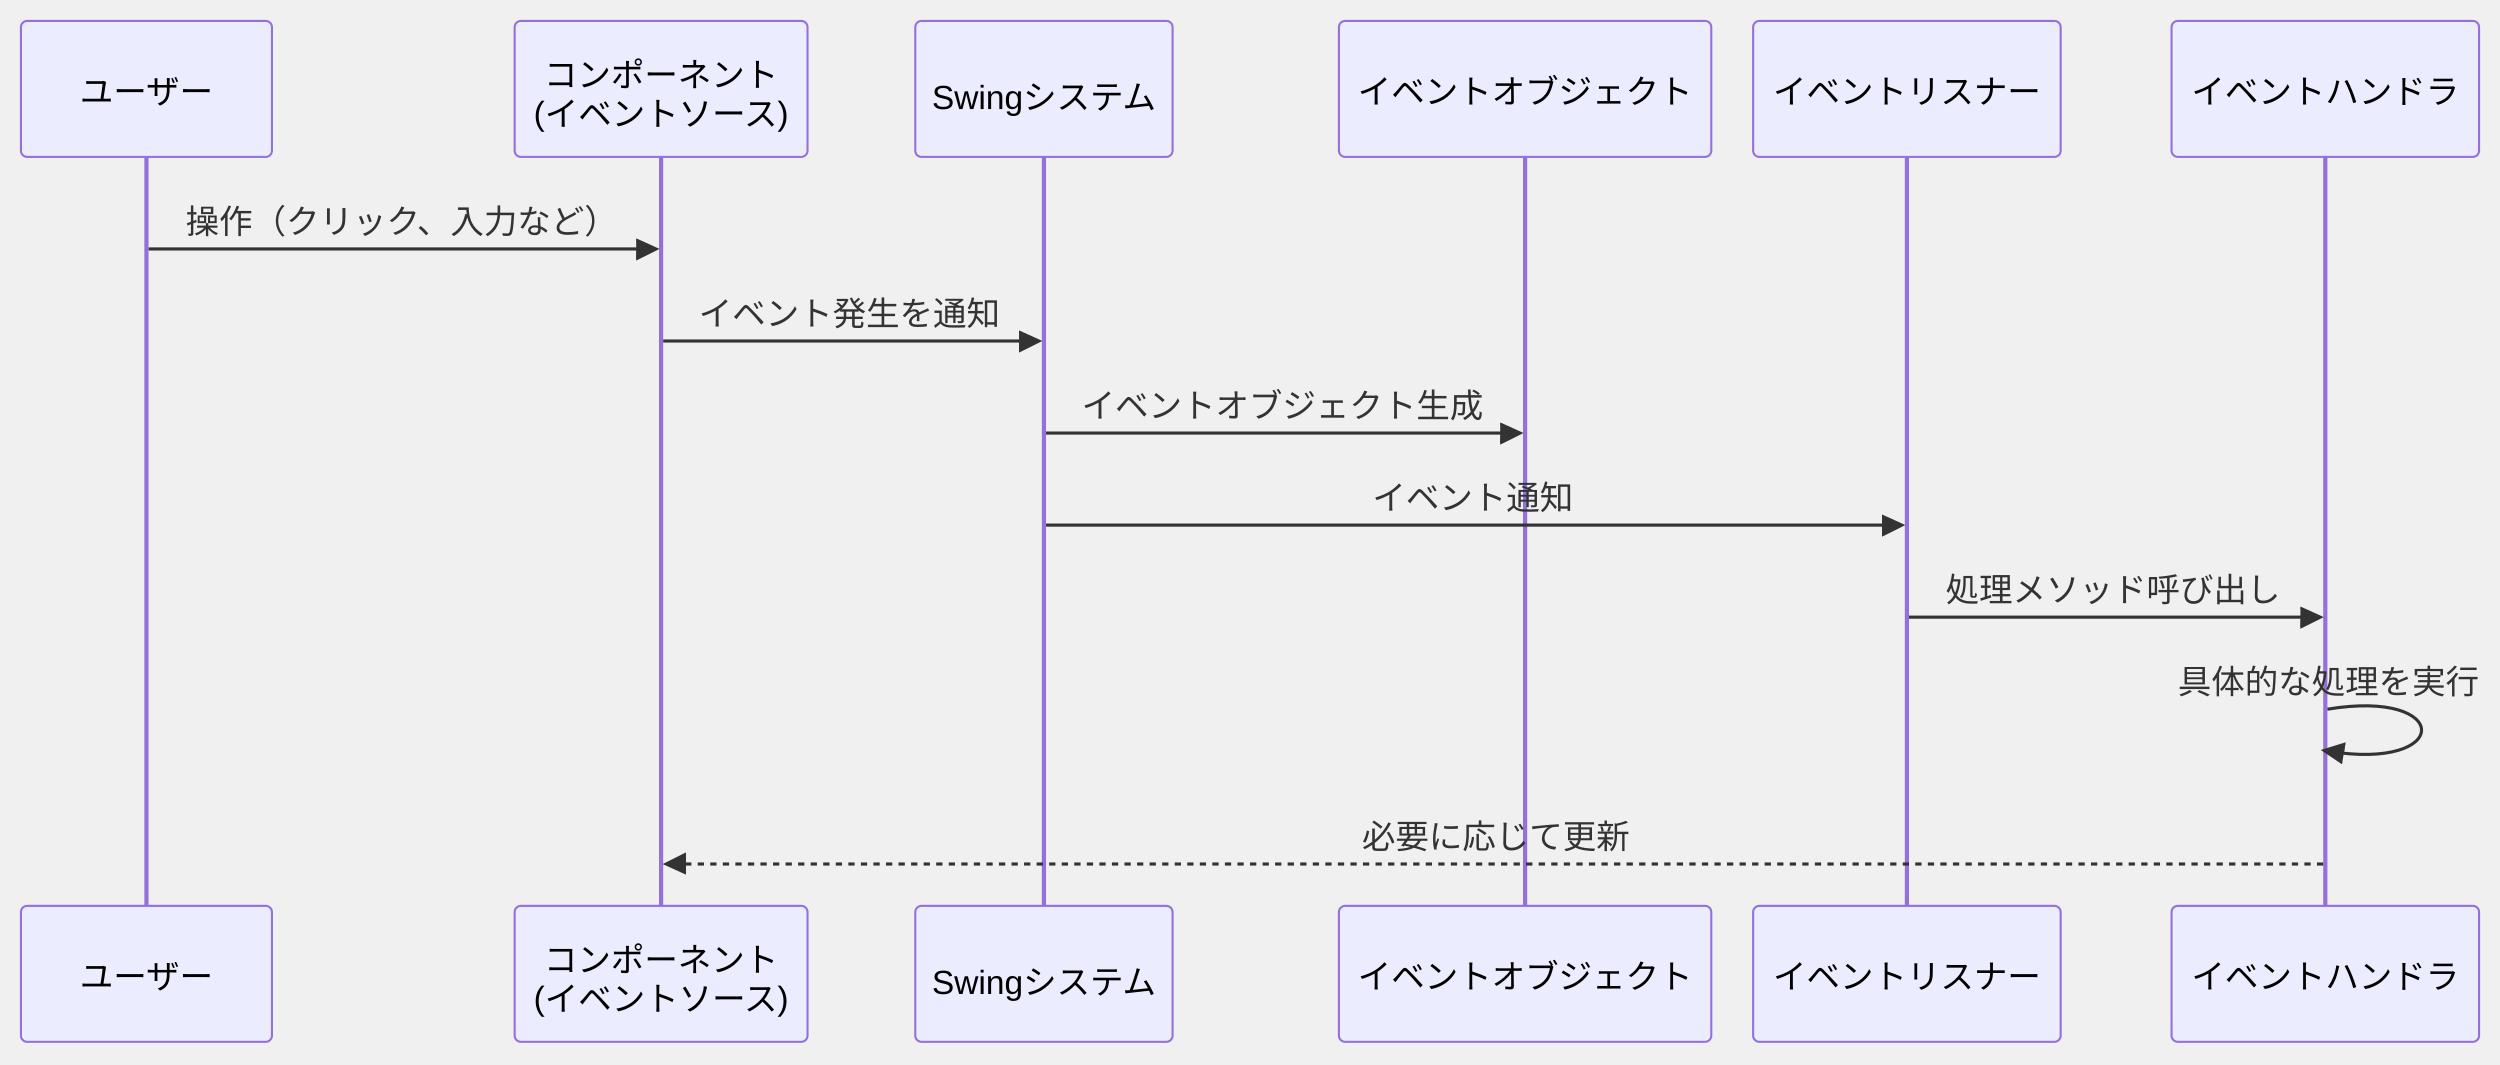
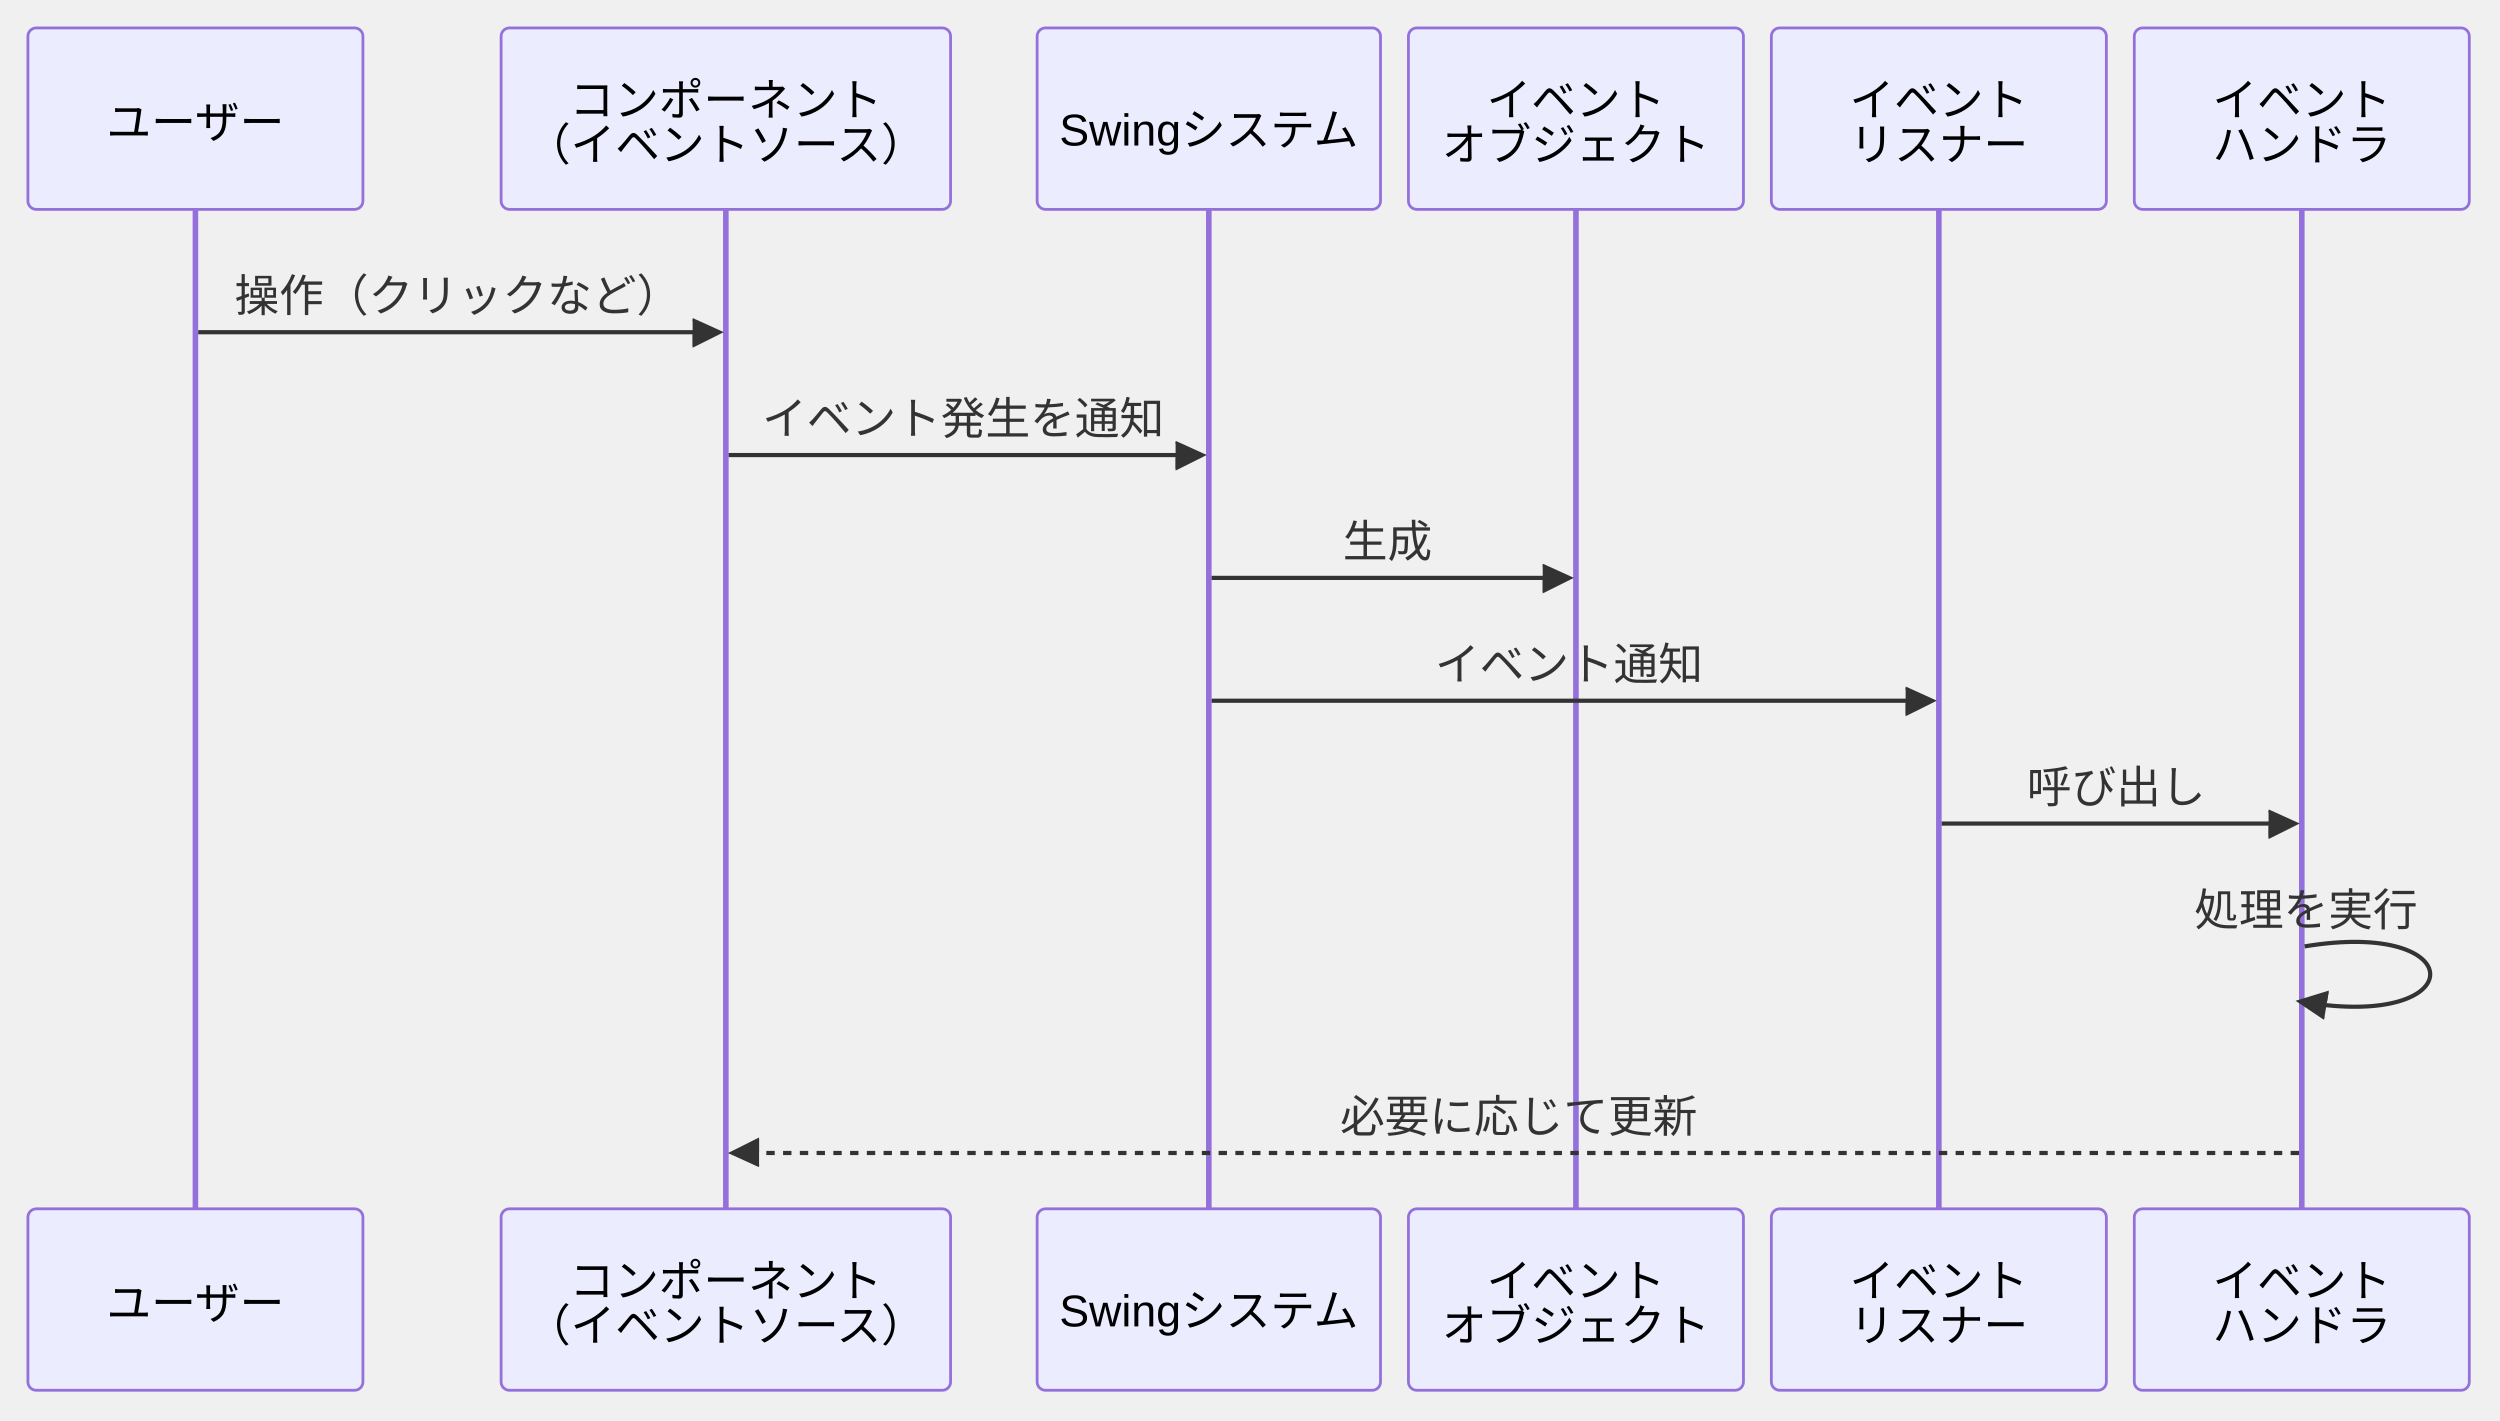
- <svg xmlns="http://www.w3.org/2000/svg" id="my-svg" width="1195" height="509" viewBox="-10 -10 1195 509" role="graphics-document document" aria-roledescription="sequence" style="background-color: white;">
+ <svg xmlns="http://www.w3.org/2000/svg" id="my-svg" width="895.5" height="509" viewBox="-10 -10 895.5 509" role="graphics-document document" aria-roledescription="sequence" style="background-color: white;">
  <g>
-     <rect x="1028" y="423" fill="#eaeaea" stroke="#666" width="147" height="65" name="Handler" rx="3" ry="3" class="actor actor-bottom" />
-     <text x="1101.5" y="455.5" dominant-baseline="central" alignment-baseline="central" class="actor actor-box" style="text-anchor: middle; font-size: 16px; font-weight: 400;">
-       <tspan x="1101.5" dy="0">イベントハンドラ</tspan>
+     <rect x="754.5" y="423" fill="#eaeaea" stroke="#666" width="120" height="65" name="Handler" rx="3" ry="3" class="actor actor-bottom" />
+     <text x="814.5" y="455.5" dominant-baseline="central" alignment-baseline="central" class="actor actor-box" style="text-anchor: middle; font-size: 16px; font-weight: 400;">
+       <tspan x="814.5" dy="-8">イベント</tspan>
+     </text>
+     <text x="814.5" y="455.5" dominant-baseline="central" alignment-baseline="central" class="actor actor-box" style="text-anchor: middle; font-size: 16px; font-weight: 400;">
+       <tspan x="814.5" dy="8">ハンドラ</tspan>
    </text>
  </g>
  <g>
-     <rect x="828" y="423" fill="#eaeaea" stroke="#666" width="147" height="65" name="Listener" rx="3" ry="3" class="actor actor-bottom" />
-     <text x="901.5" y="455.5" dominant-baseline="central" alignment-baseline="central" class="actor actor-box" style="text-anchor: middle; font-size: 16px; font-weight: 400;">
-       <tspan x="901.5" dy="0">イベントリスナー</tspan>
+     <rect x="624.5" y="423" fill="#eaeaea" stroke="#666" width="120" height="65" name="Listener" rx="3" ry="3" class="actor actor-bottom" />
+     <text x="684.5" y="455.5" dominant-baseline="central" alignment-baseline="central" class="actor actor-box" style="text-anchor: middle; font-size: 16px; font-weight: 400;">
+       <tspan x="684.5" dy="-8">イベント</tspan>
+     </text>
+     <text x="684.5" y="455.5" dominant-baseline="central" alignment-baseline="central" class="actor actor-box" style="text-anchor: middle; font-size: 16px; font-weight: 400;">
+       <tspan x="684.5" dy="8">リスナー</tspan>
    </text>
  </g>
  <g>
-     <rect x="630" y="423" fill="#eaeaea" stroke="#666" width="178" height="65" name="Event" rx="3" ry="3" class="actor actor-bottom" />
-     <text x="719" y="455.5" dominant-baseline="central" alignment-baseline="central" class="actor actor-box" style="text-anchor: middle; font-size: 16px; font-weight: 400;">
-       <tspan x="719" dy="0">イベントオブジェクト</tspan>
+     <rect x="494.5" y="423" fill="#eaeaea" stroke="#666" width="120" height="65" name="Event" rx="3" ry="3" class="actor actor-bottom" />
+     <text x="554.5" y="455.5" dominant-baseline="central" alignment-baseline="central" class="actor actor-box" style="text-anchor: middle; font-size: 16px; font-weight: 400;">
+       <tspan x="554.5" dy="-8">イベント</tspan>
+     </text>
+     <text x="554.5" y="455.5" dominant-baseline="central" alignment-baseline="central" class="actor actor-box" style="text-anchor: middle; font-size: 16px; font-weight: 400;">
+       <tspan x="554.5" dy="8">オブジェクト</tspan>
    </text>
  </g>
  <g>
-     <rect x="427.5" y="423" fill="#eaeaea" stroke="#666" width="123" height="65" name="Swing" rx="3" ry="3" class="actor actor-bottom" />
-     <text x="489" y="455.5" dominant-baseline="central" alignment-baseline="central" class="actor actor-box" style="text-anchor: middle; font-size: 16px; font-weight: 400;">
-       <tspan x="489" dy="0">Swingシステム</tspan>
+     <rect x="361.5" y="423" fill="#eaeaea" stroke="#666" width="123" height="65" name="Swing" rx="3" ry="3" class="actor actor-bottom" />
+     <text x="423" y="455.5" dominant-baseline="central" alignment-baseline="central" class="actor actor-box" style="text-anchor: middle; font-size: 16px; font-weight: 400;">
+       <tspan x="423" dy="0">Swingシステム</tspan>
    </text>
  </g>
  <g>
-     <rect x="236" y="423" fill="#eaeaea" stroke="#666" width="140" height="65" name="Source" rx="3" ry="3" class="actor actor-bottom" />
-     <text x="306" y="455.5" dominant-baseline="central" alignment-baseline="central" class="actor actor-box" style="text-anchor: middle; font-size: 16px; font-weight: 400;">
-       <tspan x="306" dy="-8">コンポーネント</tspan>
+     <rect x="169.5" y="423" fill="#eaeaea" stroke="#666" width="161" height="65" name="Source" rx="3" ry="3" class="actor actor-bottom" />
+     <text x="250" y="455.5" dominant-baseline="central" alignment-baseline="central" class="actor actor-box" style="text-anchor: middle; font-size: 16px; font-weight: 400;">
+       <tspan x="250" dy="-8">コンポーネント</tspan>
    </text>
-     <text x="306" y="455.5" dominant-baseline="central" alignment-baseline="central" class="actor actor-box" style="text-anchor: middle; font-size: 16px; font-weight: 400;">
-       <tspan x="306" dy="8">(イベントソース)</tspan>
+     <text x="250" y="455.5" dominant-baseline="central" alignment-baseline="central" class="actor actor-box" style="text-anchor: middle; font-size: 16px; font-weight: 400;">
+       <tspan x="250" dy="8">（イベントソース）</tspan>
    </text>
  </g>
  <g>
    <rect x="0" y="423" fill="#eaeaea" stroke="#666" width="120" height="65" name="User" rx="3" ry="3" class="actor actor-bottom" />
    <text x="60" y="455.5" dominant-baseline="central" alignment-baseline="central" class="actor actor-box" style="text-anchor: middle; font-size: 16px; font-weight: 400;">
      <tspan x="60" dy="0">ユーザー</tspan>
    </text>
  </g>
  <g>
-     <line id="actor5" x1="1101.5" y1="65" x2="1101.5" y2="423" class="actor-line 200" stroke-width="0.5px" stroke="#999" name="Handler" data-et="life-line" data-id="Handler" />
+     <line id="actor5" x1="814.5" y1="65" x2="814.5" y2="423" class="actor-line 200" stroke-width="0.5px" stroke="#999" name="Handler" data-et="life-line" data-id="Handler" />
    <g id="root-5" data-et="participant" data-type="participant" data-id="Handler">
-       <rect x="1028" y="0" fill="#eaeaea" stroke="#666" width="147" height="65" name="Handler" rx="3" ry="3" class="actor actor-top" />
-       <text x="1101.5" y="32.5" dominant-baseline="central" alignment-baseline="central" class="actor actor-box" style="text-anchor: middle; font-size: 16px; font-weight: 400;">
-         <tspan x="1101.5" dy="0">イベントハンドラ</tspan>
+       <rect x="754.5" y="0" fill="#eaeaea" stroke="#666" width="120" height="65" name="Handler" rx="3" ry="3" class="actor actor-top" />
+       <text x="814.5" y="32.5" dominant-baseline="central" alignment-baseline="central" class="actor actor-box" style="text-anchor: middle; font-size: 16px; font-weight: 400;">
+         <tspan x="814.5" dy="-8">イベント</tspan>
+       </text>
+       <text x="814.5" y="32.5" dominant-baseline="central" alignment-baseline="central" class="actor actor-box" style="text-anchor: middle; font-size: 16px; font-weight: 400;">
+         <tspan x="814.5" dy="8">ハンドラ</tspan>
      </text>
    </g>
  </g>
  <g>
-     <line id="actor4" x1="901.5" y1="65" x2="901.5" y2="423" class="actor-line 200" stroke-width="0.5px" stroke="#999" name="Listener" data-et="life-line" data-id="Listener" />
+     <line id="actor4" x1="684.5" y1="65" x2="684.5" y2="423" class="actor-line 200" stroke-width="0.5px" stroke="#999" name="Listener" data-et="life-line" data-id="Listener" />
    <g id="root-4" data-et="participant" data-type="participant" data-id="Listener">
-       <rect x="828" y="0" fill="#eaeaea" stroke="#666" width="147" height="65" name="Listener" rx="3" ry="3" class="actor actor-top" />
-       <text x="901.5" y="32.5" dominant-baseline="central" alignment-baseline="central" class="actor actor-box" style="text-anchor: middle; font-size: 16px; font-weight: 400;">
-         <tspan x="901.5" dy="0">イベントリスナー</tspan>
+       <rect x="624.5" y="0" fill="#eaeaea" stroke="#666" width="120" height="65" name="Listener" rx="3" ry="3" class="actor actor-top" />
+       <text x="684.5" y="32.5" dominant-baseline="central" alignment-baseline="central" class="actor actor-box" style="text-anchor: middle; font-size: 16px; font-weight: 400;">
+         <tspan x="684.5" dy="-8">イベント</tspan>
+       </text>
+       <text x="684.5" y="32.5" dominant-baseline="central" alignment-baseline="central" class="actor actor-box" style="text-anchor: middle; font-size: 16px; font-weight: 400;">
+         <tspan x="684.5" dy="8">リスナー</tspan>
      </text>
    </g>
  </g>
  <g>
-     <line id="actor3" x1="719" y1="65" x2="719" y2="423" class="actor-line 200" stroke-width="0.5px" stroke="#999" name="Event" data-et="life-line" data-id="Event" />
+     <line id="actor3" x1="554.5" y1="65" x2="554.5" y2="423" class="actor-line 200" stroke-width="0.5px" stroke="#999" name="Event" data-et="life-line" data-id="Event" />
    <g id="root-3" data-et="participant" data-type="participant" data-id="Event">
-       <rect x="630" y="0" fill="#eaeaea" stroke="#666" width="178" height="65" name="Event" rx="3" ry="3" class="actor actor-top" />
-       <text x="719" y="32.5" dominant-baseline="central" alignment-baseline="central" class="actor actor-box" style="text-anchor: middle; font-size: 16px; font-weight: 400;">
-         <tspan x="719" dy="0">イベントオブジェクト</tspan>
+       <rect x="494.5" y="0" fill="#eaeaea" stroke="#666" width="120" height="65" name="Event" rx="3" ry="3" class="actor actor-top" />
+       <text x="554.5" y="32.5" dominant-baseline="central" alignment-baseline="central" class="actor actor-box" style="text-anchor: middle; font-size: 16px; font-weight: 400;">
+         <tspan x="554.5" dy="-8">イベント</tspan>
+       </text>
+       <text x="554.5" y="32.5" dominant-baseline="central" alignment-baseline="central" class="actor actor-box" style="text-anchor: middle; font-size: 16px; font-weight: 400;">
+         <tspan x="554.5" dy="8">オブジェクト</tspan>
      </text>
    </g>
  </g>
  <g>
-     <line id="actor2" x1="489" y1="65" x2="489" y2="423" class="actor-line 200" stroke-width="0.5px" stroke="#999" name="Swing" data-et="life-line" data-id="Swing" />
+     <line id="actor2" x1="423" y1="65" x2="423" y2="423" class="actor-line 200" stroke-width="0.5px" stroke="#999" name="Swing" data-et="life-line" data-id="Swing" />
    <g id="root-2" data-et="participant" data-type="participant" data-id="Swing">
-       <rect x="427.5" y="0" fill="#eaeaea" stroke="#666" width="123" height="65" name="Swing" rx="3" ry="3" class="actor actor-top" />
-       <text x="489" y="32.5" dominant-baseline="central" alignment-baseline="central" class="actor actor-box" style="text-anchor: middle; font-size: 16px; font-weight: 400;">
-         <tspan x="489" dy="0">Swingシステム</tspan>
+       <rect x="361.5" y="0" fill="#eaeaea" stroke="#666" width="123" height="65" name="Swing" rx="3" ry="3" class="actor actor-top" />
+       <text x="423" y="32.5" dominant-baseline="central" alignment-baseline="central" class="actor actor-box" style="text-anchor: middle; font-size: 16px; font-weight: 400;">
+         <tspan x="423" dy="0">Swingシステム</tspan>
      </text>
    </g>
  </g>
  <g>
-     <line id="actor1" x1="306" y1="65" x2="306" y2="423" class="actor-line 200" stroke-width="0.5px" stroke="#999" name="Source" data-et="life-line" data-id="Source" />
+     <line id="actor1" x1="250" y1="65" x2="250" y2="423" class="actor-line 200" stroke-width="0.5px" stroke="#999" name="Source" data-et="life-line" data-id="Source" />
    <g id="root-1" data-et="participant" data-type="participant" data-id="Source">
-       <rect x="236" y="0" fill="#eaeaea" stroke="#666" width="140" height="65" name="Source" rx="3" ry="3" class="actor actor-top" />
-       <text x="306" y="32.5" dominant-baseline="central" alignment-baseline="central" class="actor actor-box" style="text-anchor: middle; font-size: 16px; font-weight: 400;">
-         <tspan x="306" dy="-8">コンポーネント</tspan>
+       <rect x="169.5" y="0" fill="#eaeaea" stroke="#666" width="161" height="65" name="Source" rx="3" ry="3" class="actor actor-top" />
+       <text x="250" y="32.5" dominant-baseline="central" alignment-baseline="central" class="actor actor-box" style="text-anchor: middle; font-size: 16px; font-weight: 400;">
+         <tspan x="250" dy="-8">コンポーネント</tspan>
      </text>
-       <text x="306" y="32.5" dominant-baseline="central" alignment-baseline="central" class="actor actor-box" style="text-anchor: middle; font-size: 16px; font-weight: 400;">
-         <tspan x="306" dy="8">(イベントソース)</tspan>
+       <text x="250" y="32.5" dominant-baseline="central" alignment-baseline="central" class="actor actor-box" style="text-anchor: middle; font-size: 16px; font-weight: 400;">
+         <tspan x="250" dy="8">（イベントソース）</tspan>
      </text>
    </g>
  </g>
  <g>
    <line id="actor0" x1="60" y1="65" x2="60" y2="423" class="actor-line 200" stroke-width="0.5px" stroke="#999" name="User" data-et="life-line" data-id="User" />
    <g id="root-0" data-et="participant" data-type="participant" data-id="User">
      <rect x="0" y="0" fill="#eaeaea" stroke="#666" width="120" height="65" name="User" rx="3" ry="3" class="actor actor-top" />
      <text x="60" y="32.5" dominant-baseline="central" alignment-baseline="central" class="actor actor-box" style="text-anchor: middle; font-size: 16px; font-weight: 400;">
        <tspan x="60" dy="0">ユーザー</tspan>
      </text>
    </g>
  </g>
  <style>#my-svg{font-family:"trebuchet ms",verdana,arial,sans-serif;font-size:16px;fill:#333;}@keyframes edge-animation-frame{from{stroke-dashoffset:0;}}@keyframes dash{to{stroke-dashoffset:0;}}#my-svg .edge-animation-slow{stroke-dasharray:9,5!important;stroke-dashoffset:900;animation:dash 50s linear infinite;stroke-linecap:round;}#my-svg .edge-animation-fast{stroke-dasharray:9,5!important;stroke-dashoffset:900;animation:dash 20s linear infinite;stroke-linecap:round;}#my-svg .error-icon{fill:#552222;}#my-svg .error-text{fill:#552222;stroke:#552222;}#my-svg .edge-thickness-normal{stroke-width:1px;}#my-svg .edge-thickness-thick{stroke-width:3.5px;}#my-svg .edge-pattern-solid{stroke-dasharray:0;}#my-svg .edge-thickness-invisible{stroke-width:0;fill:none;}#my-svg .edge-pattern-dashed{stroke-dasharray:3;}#my-svg .edge-pattern-dotted{stroke-dasharray:2;}#my-svg .marker{fill:#333333;stroke:#333333;}#my-svg .marker.cross{stroke:#333333;}#my-svg svg{font-family:"trebuchet ms",verdana,arial,sans-serif;font-size:16px;}#my-svg p{margin:0;}#my-svg .actor{stroke:#9370DB;fill:#ECECFF;stroke-width:1;}#my-svg rect.actor.outer-path[data-look="neo"]{filter:drop-shadow(1px 2px 2px rgba(185, 185, 185, 1));}#my-svg rect.note[data-look="neo"]{stroke:#aaaa33;fill:#fff5ad;filter:drop-shadow(1px 2px 2px rgba(185, 185, 185, 1));}#my-svg text.actor&gt;tspan{fill:black;stroke:none;}#my-svg .actor-line{stroke:#9370DB;}#my-svg .innerArc{stroke-width:1.5;stroke-dasharray:none;}#my-svg .messageLine0{stroke-width:1.5;stroke-dasharray:none;stroke:#333;}#my-svg .messageLine1{stroke-width:1.5;stroke-dasharray:2,2;stroke:#333;}#my-svg [id$="-arrowhead"] path{fill:#333;stroke:#333;}#my-svg .sequenceNumber{fill:white;}#my-svg [id$="-sequencenumber"]{fill:#333;}#my-svg [id$="-crosshead"] path{fill:#333;stroke:#333;}#my-svg .messageText{fill:#333;stroke:none;}#my-svg .labelBox{stroke:#9370DB;fill:#ECECFF;filter:none;}#my-svg .labelText,#my-svg .labelText&gt;tspan{fill:black;stroke:none;}#my-svg .loopText,#my-svg .loopText&gt;tspan{fill:black;stroke:none;}#my-svg .sectionTitle,#my-svg .sectionTitle&gt;tspan{fill:black;stroke:none;}#my-svg .loopLine{stroke-width:2px;stroke-dasharray:2,2;stroke:#9370DB;fill:#9370DB;}#my-svg .note{stroke:#aaaa33;fill:#fff5ad;}#my-svg .noteText,#my-svg .noteText&gt;tspan{fill:black;stroke:none;font-weight:normal;}#my-svg .activation0{fill:#f4f4f4;stroke:#666;}#my-svg .activation1{fill:#f4f4f4;stroke:#666;}#my-svg .activation2{fill:#f4f4f4;stroke:#666;}#my-svg .actorPopupMenu{position:absolute;}#my-svg .actorPopupMenuPanel{position:absolute;fill:#ECECFF;box-shadow:0px 8px 16px 0px rgba(0,0,0,0.2);filter:drop-shadow(3px 5px 2px rgb(0 0 0 / 0.4));}#my-svg .actor-man circle,#my-svg line{fill:#ECECFF;stroke-width:2px;}#my-svg g rect.rect{filter:drop-shadow(1px 2px 2px rgba(185, 185, 185, 1));stroke:#9370DB;}#my-svg .node .neo-node{stroke:#9370DB;}#my-svg [data-look="neo"].node rect,#my-svg [data-look="neo"].cluster rect,#my-svg [data-look="neo"].node polygon{stroke:#9370DB;filter:drop-shadow(1px 2px 2px rgba(185, 185, 185, 1));}#my-svg [data-look="neo"].swimlane.cluster rect{filter:none;}#my-svg [data-look="neo"].node path{stroke:#9370DB;stroke-width:1px;}#my-svg [data-look="neo"].node .outer-path{filter:drop-shadow(1px 2px 2px rgba(185, 185, 185, 1));}#my-svg [data-look="neo"].node .neo-line path{stroke:#9370DB;filter:none;}#my-svg [data-look="neo"].node circle{stroke:#9370DB;filter:drop-shadow(1px 2px 2px rgba(185, 185, 185, 1));}#my-svg [data-look="neo"].node circle .state-start{fill:#000000;}#my-svg [data-look="neo"].icon-shape .icon{fill:#9370DB;filter:drop-shadow(1px 2px 2px rgba(185, 185, 185, 1));}#my-svg [data-look="neo"].icon-shape .icon-neo path{stroke:#9370DB;filter:drop-shadow(1px 2px 2px rgba(185, 185, 185, 1));}#my-svg :root{--mermaid-font-family:"trebuchet ms",verdana,arial,sans-serif;}</style>
  <g />
  <defs>
    <symbol id="my-svg-computer" width="24" height="24">
      <path transform="scale(.5)" d="M2 2v13h20v-13h-20zm18 11h-16v-9h16v9zm-10.228 6l.466-1h3.524l.467 1h-4.457zm14.228 3h-24l2-6h2.104l-1.33 4h18.45l-1.297-4h2.073l2 6zm-5-10h-14v-7h14v7z" />
    </symbol>
  </defs>
  <defs>
    <symbol id="my-svg-database" fill-rule="evenodd" clip-rule="evenodd">
      <path transform="scale(.5)" d="M12.258.001l.256.004.255.005.253.008.251.01.249.012.247.015.246.016.242.019.241.02.239.023.236.024.233.027.231.028.229.031.225.032.223.034.22.036.217.038.214.04.211.041.208.043.205.045.201.046.198.048.194.05.191.051.187.053.183.054.18.056.175.057.172.059.168.06.163.061.16.063.155.064.15.066.074.033.073.033.071.034.07.034.069.035.068.035.067.035.066.035.064.036.064.036.062.036.06.036.06.037.058.037.058.037.055.038.055.038.053.038.052.038.051.039.05.039.048.039.047.039.045.04.044.04.043.04.041.04.04.041.039.041.037.041.036.041.034.041.033.042.032.042.03.042.029.042.027.042.026.043.024.043.023.043.021.043.02.043.018.044.017.043.015.044.013.044.012.044.011.045.009.044.007.045.006.045.004.045.002.045.001.045v17l-.001.045-.002.045-.004.045-.006.045-.007.045-.009.044-.011.045-.012.044-.013.044-.015.044-.017.043-.018.044-.02.043-.021.043-.023.043-.024.043-.026.043-.027.042-.029.042-.03.042-.032.042-.033.042-.034.041-.036.041-.037.041-.039.041-.04.041-.041.04-.043.04-.044.04-.045.04-.047.039-.048.039-.05.039-.051.039-.052.038-.053.038-.055.038-.055.038-.058.037-.058.037-.06.037-.06.036-.062.036-.064.036-.064.036-.066.035-.067.035-.068.035-.069.035-.07.034-.071.034-.073.033-.074.033-.15.066-.155.064-.16.063-.163.061-.168.06-.172.059-.175.057-.18.056-.183.054-.187.053-.191.051-.194.05-.198.048-.201.046-.205.045-.208.043-.211.041-.214.04-.217.038-.22.036-.223.034-.225.032-.229.031-.231.028-.233.027-.236.024-.239.023-.241.02-.242.019-.246.016-.247.015-.249.012-.251.01-.253.008-.255.005-.256.004-.258.001-.258-.001-.256-.004-.255-.005-.253-.008-.251-.01-.249-.012-.247-.015-.245-.016-.243-.019-.241-.02-.238-.023-.236-.024-.234-.027-.231-.028-.228-.031-.226-.032-.223-.034-.22-.036-.217-.038-.214-.04-.211-.041-.208-.043-.204-.045-.201-.046-.198-.048-.195-.05-.19-.051-.187-.053-.184-.054-.179-.056-.176-.057-.172-.059-.167-.06-.164-.061-.159-.063-.155-.064-.151-.066-.074-.033-.072-.033-.072-.034-.07-.034-.069-.035-.068-.035-.067-.035-.066-.035-.064-.036-.063-.036-.062-.036-.061-.036-.06-.037-.058-.037-.057-.037-.056-.038-.055-.038-.053-.038-.052-.038-.051-.039-.049-.039-.049-.039-.046-.039-.046-.04-.044-.04-.043-.04-.041-.04-.04-.041-.039-.041-.037-.041-.036-.041-.034-.041-.033-.042-.032-.042-.03-.042-.029-.042-.027-.042-.026-.043-.024-.043-.023-.043-.021-.043-.02-.043-.018-.044-.017-.043-.015-.044-.013-.044-.012-.044-.011-.045-.009-.044-.007-.045-.006-.045-.004-.045-.002-.045-.001-.045v-17l.001-.045.002-.045.004-.045.006-.045.007-.045.009-.044.011-.045.012-.044.013-.044.015-.044.017-.043.018-.044.02-.043.021-.043.023-.043.024-.043.026-.043.027-.042.029-.042.03-.042.032-.042.033-.042.034-.041.036-.041.037-.041.039-.041.04-.041.041-.04.043-.04.044-.04.046-.04.046-.039.049-.039.049-.039.051-.039.052-.038.053-.038.055-.038.056-.038.057-.037.058-.037.06-.037.061-.036.062-.036.063-.036.064-.036.066-.035.067-.035.068-.035.069-.035.07-.034.072-.034.072-.033.074-.033.151-.066.155-.064.159-.063.164-.061.167-.06.172-.059.176-.057.179-.056.184-.054.187-.053.19-.051.195-.05.198-.048.201-.046.204-.045.208-.043.211-.041.214-.04.217-.038.22-.036.223-.034.226-.032.228-.031.231-.028.234-.027.236-.024.238-.023.241-.02.243-.019.245-.016.247-.015.249-.012.251-.01.253-.008.255-.005.256-.004.258-.001.258.001zm-9.258 20.499v.01l.001.021.003.021.004.022.005.021.006.022.007.022.009.023.01.022.011.023.012.023.013.023.015.023.016.024.017.023.018.024.019.024.021.024.022.025.023.024.024.025.052.049.056.05.061.051.066.051.07.051.075.051.079.052.084.052.088.052.092.052.097.052.102.051.105.052.11.052.114.051.119.051.123.051.127.05.131.05.135.05.139.048.144.049.147.047.152.047.155.047.16.045.163.045.167.043.171.043.176.041.178.041.183.039.187.039.19.037.194.035.197.035.202.033.204.031.209.03.212.029.216.027.219.025.222.024.226.021.23.02.233.018.236.016.24.015.243.012.246.01.249.008.253.005.256.004.259.001.26-.001.257-.004.254-.005.25-.008.247-.011.244-.012.241-.014.237-.016.233-.018.231-.021.226-.021.224-.024.22-.026.216-.027.212-.028.21-.031.205-.031.202-.034.198-.034.194-.036.191-.037.187-.039.183-.04.179-.04.175-.042.172-.043.168-.044.163-.045.16-.046.155-.046.152-.047.148-.048.143-.049.139-.049.136-.05.131-.05.126-.05.123-.051.118-.052.114-.051.11-.052.106-.052.101-.052.096-.052.092-.052.088-.053.083-.051.079-.052.074-.052.07-.051.065-.051.06-.051.056-.05.051-.05.023-.024.023-.025.021-.024.02-.024.019-.024.018-.024.017-.024.015-.023.014-.024.013-.023.012-.023.01-.023.01-.022.008-.022.006-.022.006-.022.004-.022.004-.021.001-.021.001-.021v-4.127l-.077.055-.08.053-.083.054-.085.053-.087.052-.09.052-.093.051-.095.05-.097.05-.1.049-.102.049-.105.048-.106.047-.109.047-.111.046-.114.045-.115.045-.118.044-.12.043-.122.042-.124.042-.126.041-.128.04-.13.04-.132.038-.134.038-.135.037-.138.037-.139.035-.142.035-.143.034-.144.033-.147.032-.148.031-.15.03-.151.03-.153.029-.154.027-.156.027-.158.026-.159.025-.161.024-.162.023-.163.022-.165.021-.166.02-.167.019-.169.018-.169.017-.171.016-.173.015-.173.014-.175.013-.175.012-.177.011-.178.01-.179.008-.179.008-.181.006-.182.005-.182.004-.184.003-.184.002h-.37l-.184-.002-.184-.003-.182-.004-.182-.005-.181-.006-.179-.008-.179-.008-.178-.01-.176-.011-.176-.012-.175-.013-.173-.014-.172-.015-.171-.016-.17-.017-.169-.018-.167-.019-.166-.02-.165-.021-.163-.022-.162-.023-.161-.024-.159-.025-.157-.026-.156-.027-.155-.027-.153-.029-.151-.03-.15-.03-.148-.031-.146-.032-.145-.033-.143-.034-.141-.035-.14-.035-.137-.037-.136-.037-.134-.038-.132-.038-.13-.04-.128-.04-.126-.041-.124-.042-.122-.042-.12-.044-.117-.043-.116-.045-.113-.045-.112-.046-.109-.047-.106-.047-.105-.048-.102-.049-.1-.049-.097-.05-.095-.05-.093-.052-.09-.051-.087-.052-.085-.053-.083-.054-.08-.054-.077-.054v4.127zm0-5.654v.011l.001.021.003.021.004.021.005.022.006.022.007.022.009.022.01.022.011.023.012.023.013.023.015.024.016.023.017.024.018.024.019.024.021.024.022.024.023.025.024.024.052.05.056.05.061.05.066.051.07.051.075.052.079.051.084.052.088.052.092.052.097.052.102.052.105.052.11.051.114.051.119.052.123.05.127.051.131.05.135.049.139.049.144.048.147.048.152.047.155.046.16.045.163.045.167.044.171.042.176.042.178.04.183.04.187.038.19.037.194.036.197.034.202.033.204.032.209.03.212.028.216.027.219.025.222.024.226.022.23.02.233.018.236.016.24.014.243.012.246.01.249.008.253.006.256.003.259.001.26-.001.257-.003.254-.006.25-.008.247-.01.244-.012.241-.015.237-.016.233-.018.231-.02.226-.022.224-.024.22-.025.216-.027.212-.029.21-.03.205-.032.202-.033.198-.035.194-.036.191-.037.187-.039.183-.039.179-.041.175-.042.172-.043.168-.044.163-.045.16-.045.155-.047.152-.047.148-.048.143-.048.139-.05.136-.049.131-.05.126-.051.123-.051.118-.051.114-.052.11-.052.106-.052.101-.052.096-.052.092-.052.088-.052.083-.052.079-.052.074-.051.07-.052.065-.051.06-.05.056-.051.051-.049.023-.025.023-.024.021-.025.02-.024.019-.024.018-.024.017-.024.015-.023.014-.023.013-.024.012-.022.01-.023.01-.023.008-.022.006-.022.006-.022.004-.021.004-.022.001-.021.001-.021v-4.139l-.077.054-.08.054-.083.054-.085.052-.087.053-.09.051-.093.051-.095.051-.097.05-.1.049-.102.049-.105.048-.106.047-.109.047-.111.046-.114.045-.115.044-.118.044-.12.044-.122.042-.124.042-.126.041-.128.04-.13.039-.132.039-.134.038-.135.037-.138.036-.139.036-.142.035-.143.033-.144.033-.147.033-.148.031-.15.03-.151.03-.153.028-.154.028-.156.027-.158.026-.159.025-.161.024-.162.023-.163.022-.165.021-.166.02-.167.019-.169.018-.169.017-.171.016-.173.015-.173.014-.175.013-.175.012-.177.011-.178.009-.179.009-.179.007-.181.007-.182.005-.182.004-.184.003-.184.002h-.37l-.184-.002-.184-.003-.182-.004-.182-.005-.181-.007-.179-.007-.179-.009-.178-.009-.176-.011-.176-.012-.175-.013-.173-.014-.172-.015-.171-.016-.17-.017-.169-.018-.167-.019-.166-.02-.165-.021-.163-.022-.162-.023-.161-.024-.159-.025-.157-.026-.156-.027-.155-.028-.153-.028-.151-.03-.15-.03-.148-.031-.146-.033-.145-.033-.143-.033-.141-.035-.14-.036-.137-.036-.136-.037-.134-.038-.132-.039-.13-.039-.128-.04-.126-.041-.124-.042-.122-.043-.12-.043-.117-.044-.116-.044-.113-.046-.112-.046-.109-.046-.106-.047-.105-.048-.102-.049-.1-.049-.097-.05-.095-.051-.093-.051-.09-.051-.087-.053-.085-.052-.083-.054-.08-.054-.077-.054v4.139zm0-5.666v.011l.001.02.003.022.004.021.005.022.006.021.007.022.009.023.01.022.011.023.012.023.013.023.015.023.016.024.017.024.018.023.019.024.021.025.022.024.023.024.024.025.052.05.056.05.061.05.066.051.07.051.075.052.079.051.084.052.088.052.092.052.097.052.102.052.105.051.11.052.114.051.119.051.123.051.127.05.131.05.135.05.139.049.144.048.147.048.152.047.155.046.16.045.163.045.167.043.171.043.176.042.178.04.183.04.187.038.19.037.194.036.197.034.202.033.204.032.209.03.212.028.216.027.219.025.222.024.226.021.23.02.233.018.236.017.24.014.243.012.246.01.249.008.253.006.256.003.259.001.26-.001.257-.003.254-.006.25-.008.247-.01.244-.013.241-.014.237-.016.233-.018.231-.02.226-.022.224-.024.22-.025.216-.027.212-.029.21-.03.205-.032.202-.033.198-.035.194-.036.191-.037.187-.039.183-.039.179-.041.175-.042.172-.043.168-.044.163-.045.16-.045.155-.047.152-.047.148-.048.143-.049.139-.049.136-.049.131-.051.126-.05.123-.051.118-.052.114-.051.11-.052.106-.052.101-.052.096-.052.092-.052.088-.052.083-.052.079-.052.074-.052.07-.051.065-.051.06-.051.056-.05.051-.049.023-.025.023-.025.021-.024.02-.024.019-.024.018-.024.017-.024.015-.023.014-.024.013-.023.012-.023.01-.022.01-.023.008-.022.006-.022.006-.022.004-.022.004-.021.001-.021.001-.021v-4.153l-.077.054-.08.054-.083.053-.085.053-.087.053-.09.051-.093.051-.095.051-.097.05-.1.049-.102.048-.105.048-.106.048-.109.046-.111.046-.114.046-.115.044-.118.044-.12.043-.122.043-.124.042-.126.041-.128.04-.13.039-.132.039-.134.038-.135.037-.138.036-.139.036-.142.034-.143.034-.144.033-.147.032-.148.032-.15.03-.151.03-.153.028-.154.028-.156.027-.158.026-.159.024-.161.024-.162.023-.163.023-.165.021-.166.02-.167.019-.169.018-.169.017-.171.016-.173.015-.173.014-.175.013-.175.012-.177.01-.178.01-.179.009-.179.007-.181.006-.182.006-.182.004-.184.003-.184.001-.185.001-.185-.001-.184-.001-.184-.003-.182-.004-.182-.006-.181-.006-.179-.007-.179-.009-.178-.01-.176-.01-.176-.012-.175-.013-.173-.014-.172-.015-.171-.016-.17-.017-.169-.018-.167-.019-.166-.02-.165-.021-.163-.023-.162-.023-.161-.024-.159-.024-.157-.026-.156-.027-.155-.028-.153-.028-.151-.03-.15-.03-.148-.032-.146-.032-.145-.033-.143-.034-.141-.034-.14-.036-.137-.036-.136-.037-.134-.038-.132-.039-.13-.039-.128-.041-.126-.041-.124-.041-.122-.043-.12-.043-.117-.044-.116-.044-.113-.046-.112-.046-.109-.046-.106-.048-.105-.048-.102-.048-.1-.05-.097-.049-.095-.051-.093-.051-.09-.052-.087-.052-.085-.053-.083-.053-.08-.054-.077-.054v4.153zm8.74-8.179l-.257.004-.254.005-.25.008-.247.011-.244.012-.241.014-.237.016-.233.018-.231.021-.226.022-.224.023-.22.026-.216.027-.212.028-.21.031-.205.032-.202.033-.198.034-.194.036-.191.038-.187.038-.183.04-.179.041-.175.042-.172.043-.168.043-.163.045-.16.046-.155.046-.152.048-.148.048-.143.048-.139.049-.136.05-.131.05-.126.051-.123.051-.118.051-.114.052-.11.052-.106.052-.101.052-.096.052-.092.052-.088.052-.083.052-.079.052-.074.051-.07.052-.065.051-.06.05-.056.05-.051.05-.023.025-.023.024-.021.024-.02.025-.019.024-.018.024-.017.023-.015.024-.014.023-.013.023-.012.023-.01.023-.01.022-.008.022-.006.023-.006.021-.004.022-.004.021-.001.021-.001.021.001.021.001.021.004.021.004.022.006.021.006.023.008.022.01.022.01.023.012.023.013.023.014.023.015.024.017.023.018.024.019.024.02.025.021.024.023.024.023.025.051.05.056.05.06.05.065.051.07.052.074.051.079.052.083.052.088.052.092.052.096.052.101.052.106.052.11.052.114.052.118.051.123.051.126.051.131.05.136.05.139.049.143.048.148.048.152.048.155.046.16.046.163.045.168.043.172.043.175.042.179.041.183.04.187.038.191.038.194.036.198.034.202.033.205.032.21.031.212.028.216.027.22.026.224.023.226.022.231.021.233.018.237.016.241.014.244.012.247.011.25.008.254.005.257.004.26.001.26-.001.257-.004.254-.005.25-.008.247-.011.244-.012.241-.014.237-.016.233-.018.231-.021.226-.022.224-.023.22-.026.216-.027.212-.028.21-.031.205-.032.202-.033.198-.034.194-.036.191-.038.187-.038.183-.04.179-.041.175-.042.172-.043.168-.043.163-.045.16-.046.155-.046.152-.048.148-.048.143-.048.139-.049.136-.05.131-.05.126-.051.123-.051.118-.051.114-.052.11-.052.106-.052.101-.052.096-.052.092-.052.088-.052.083-.052.079-.052.074-.051.07-.052.065-.051.06-.05.056-.05.051-.05.023-.025.023-.024.021-.024.02-.025.019-.024.018-.024.017-.023.015-.024.014-.023.013-.023.012-.023.01-.023.01-.022.008-.022.006-.023.006-.021.004-.022.004-.021.001-.021.001-.021-.001-.021-.001-.021-.004-.021-.004-.022-.006-.021-.006-.023-.008-.022-.01-.022-.01-.023-.012-.023-.013-.023-.014-.023-.015-.024-.017-.023-.018-.024-.019-.024-.02-.025-.021-.024-.023-.024-.023-.025-.051-.05-.056-.05-.06-.05-.065-.051-.07-.052-.074-.051-.079-.052-.083-.052-.088-.052-.092-.052-.096-.052-.101-.052-.106-.052-.11-.052-.114-.052-.118-.051-.123-.051-.126-.051-.131-.05-.136-.05-.139-.049-.143-.048-.148-.048-.152-.048-.155-.046-.16-.046-.163-.045-.168-.043-.172-.043-.175-.042-.179-.041-.183-.04-.187-.038-.191-.038-.194-.036-.198-.034-.202-.033-.205-.032-.21-.031-.212-.028-.216-.027-.22-.026-.224-.023-.226-.022-.231-.021-.233-.018-.237-.016-.241-.014-.244-.012-.247-.011-.25-.008-.254-.005-.257-.004-.26-.001-.26.001z" />
    </symbol>
  </defs>
  <defs>
    <symbol id="my-svg-clock" width="24" height="24">
      <path transform="scale(.5)" d="M12 2c5.514 0 10 4.486 10 10s-4.486 10-10 10-10-4.486-10-10 4.486-10 10-10zm0-2c-6.627 0-12 5.373-12 12s5.373 12 12 12 12-5.373 12-12-5.373-12-12-12zm5.848 12.459c.202.038.202.333.001.372-1.907.361-6.045 1.111-6.547 1.111-.719 0-1.301-.582-1.301-1.301 0-.512.77-5.447 1.125-7.445.034-.192.312-.181.343.014l.985 6.238 5.394 1.011z" />
    </symbol>
  </defs>
  <defs>
    <marker id="my-svg-arrowhead" refX="7.9" refY="5" markerUnits="userSpaceOnUse" markerWidth="12" markerHeight="12" orient="auto-start-reverse">
      <path d="M -1 0 L 10 5 L 0 10 z" />
    </marker>
  </defs>
  <defs>
    <marker id="my-svg-crosshead" markerWidth="15" markerHeight="8" orient="auto" refX="4" refY="4.5">
      <path fill="none" stroke="#000000" stroke-width="1pt" d="M 1,2 L 6,7 M 6,2 L 1,7" style="stroke-dasharray: 0, 0;" />
    </marker>
  </defs>
  <defs>
    <marker id="my-svg-filled-head" refX="15.5" refY="7" markerWidth="20" markerHeight="28" orient="auto">
      <path d="M 18,7 L9,13 L14,7 L9,1 Z" />
    </marker>
  </defs>
  <defs>
    <marker id="my-svg-sequencenumber" refX="15" refY="15" markerWidth="60" markerHeight="40" orient="auto">
      <circle cx="15" cy="15" r="6" />
    </marker>
  </defs>
  <defs>
    <marker id="my-svg-solidTopArrowHead" refX="7.9" refY="7.25" markerUnits="userSpaceOnUse" markerWidth="12" markerHeight="12" orient="auto-start-reverse">
      <path d="M 0 0 L 10 8 L 0 8 z" />
    </marker>
  </defs>
  <defs>
    <marker id="my-svg-solidBottomArrowHead" refX="7.9" refY="0.75" markerUnits="userSpaceOnUse" markerWidth="12" markerHeight="12" orient="auto-start-reverse">
      <path d="M 0 0 L 10 0 L 0 8 z" />
    </marker>
  </defs>
  <defs>
    <marker id="my-svg-stickTopArrowHead" refX="7.5" refY="7" markerUnits="userSpaceOnUse" markerWidth="12" markerHeight="12" orient="auto-start-reverse">
      <path d="M 0 0 L 7 7" stroke="black" stroke-width="1.5" fill="none" />
    </marker>
  </defs>
  <defs>
    <marker id="my-svg-stickBottomArrowHead" refX="7.5" refY="0" markerUnits="userSpaceOnUse" markerWidth="12" markerHeight="12" orient="auto-start-reverse">
      <path d="M 0 7 L 7 0" stroke="black" stroke-width="1.5" fill="none" />
    </marker>
  </defs>
-   <text x="182" y="80" text-anchor="middle" dominant-baseline="middle" alignment-baseline="middle" class="messageText" dy="1em" style="font-size: 16px; font-weight: 400;">操作（クリック、入力など）</text>
-   <line x1="61" y1="109" x2="302" y2="109" class="messageLine0" data-et="message" data-id="i0" data-from="User" data-to="Source" stroke-width="2" stroke="none" marker-end="url(#my-svg-arrowhead)" style="fill: none;" />
-   <text x="396" y="124" text-anchor="middle" dominant-baseline="middle" alignment-baseline="middle" class="messageText" dy="1em" style="font-size: 16px; font-weight: 400;">イベント発生を通知</text>
-   <line x1="307" y1="153" x2="485" y2="153" class="messageLine0" data-et="message" data-id="i1" data-from="Source" data-to="Swing" stroke-width="2" stroke="none" marker-end="url(#my-svg-arrowhead)" style="fill: none;" />
-   <text x="603" y="168" text-anchor="middle" dominant-baseline="middle" alignment-baseline="middle" class="messageText" dy="1em" style="font-size: 16px; font-weight: 400;">イベントオブジェクト生成</text>
-   <line x1="490" y1="197" x2="715" y2="197" class="messageLine0" data-et="message" data-id="i2" data-from="Swing" data-to="Event" stroke-width="2" stroke="none" marker-end="url(#my-svg-arrowhead)" style="fill: none;" />
-   <text x="694" y="212" text-anchor="middle" dominant-baseline="middle" alignment-baseline="middle" class="messageText" dy="1em" style="font-size: 16px; font-weight: 400;">イベント通知</text>
-   <line x1="490" y1="241" x2="897.5" y2="241" class="messageLine0" data-et="message" data-id="i3" data-from="Swing" data-to="Listener" stroke-width="2" stroke="none" marker-end="url(#my-svg-arrowhead)" style="fill: none;" />
-   <text x="1000" y="256" text-anchor="middle" dominant-baseline="middle" alignment-baseline="middle" class="messageText" dy="1em" style="font-size: 16px; font-weight: 400;">処理メソッド呼び出し</text>
-   <line x1="902.5" y1="285" x2="1097.5" y2="285" class="messageLine0" data-et="message" data-id="i4" data-from="Listener" data-to="Handler" stroke-width="2" stroke="none" marker-end="url(#my-svg-arrowhead)" style="fill: none;" />
-   <text x="1103" y="300" text-anchor="middle" dominant-baseline="middle" alignment-baseline="middle" class="messageText" dy="1em" style="font-size: 16px; font-weight: 400;">具体的な処理を実行</text>
-   <path d="M 1102.5,329 C 1162.5,319 1162.5,359 1102.5,349" class="messageLine0" data-et="message" data-id="i5" data-from="Handler" data-to="Handler" stroke-width="2" stroke="none" marker-end="url(#my-svg-arrowhead)" style="fill: none;" />
-   <text x="705" y="374" text-anchor="middle" dominant-baseline="middle" alignment-baseline="middle" class="messageText" dy="1em" style="font-size: 16px; font-weight: 400;">必要に応じて更新</text>
-   <line x1="1100.5" y1="403" x2="310" y2="403" class="messageLine1" data-et="message" data-id="i6" data-from="Handler" data-to="Source" stroke-width="2" stroke="none" marker-end="url(#my-svg-arrowhead)" style="stroke-dasharray: 3, 3; fill: none;" />
+   <text x="154" y="80" text-anchor="middle" dominant-baseline="middle" alignment-baseline="middle" class="messageText" dy="1em" style="font-size: 16px; font-weight: 400;">操作（クリックなど）</text>
+   <line x1="61" y1="109" x2="246" y2="109" class="messageLine0" data-et="message" data-id="i0" data-from="User" data-to="Source" stroke-width="2" stroke="none" marker-end="url(#my-svg-arrowhead)" style="fill: none;" />
+   <text x="335" y="124" text-anchor="middle" dominant-baseline="middle" alignment-baseline="middle" class="messageText" dy="1em" style="font-size: 16px; font-weight: 400;">イベント発生を通知</text>
+   <line x1="251" y1="153" x2="419" y2="153" class="messageLine0" data-et="message" data-id="i1" data-from="Source" data-to="Swing" stroke-width="2" stroke="none" marker-end="url(#my-svg-arrowhead)" style="fill: none;" />
+   <text x="487" y="168" text-anchor="middle" dominant-baseline="middle" alignment-baseline="middle" class="messageText" dy="1em" style="font-size: 16px; font-weight: 400;">生成</text>
+   <line x1="424" y1="197" x2="550.5" y2="197" class="messageLine0" data-et="message" data-id="i2" data-from="Swing" data-to="Event" stroke-width="2" stroke="none" marker-end="url(#my-svg-arrowhead)" style="fill: none;" />
+   <text x="552" y="212" text-anchor="middle" dominant-baseline="middle" alignment-baseline="middle" class="messageText" dy="1em" style="font-size: 16px; font-weight: 400;">イベント通知</text>
+   <line x1="424" y1="241" x2="680.5" y2="241" class="messageLine0" data-et="message" data-id="i3" data-from="Swing" data-to="Listener" stroke-width="2" stroke="none" marker-end="url(#my-svg-arrowhead)" style="fill: none;" />
+   <text x="748" y="256" text-anchor="middle" dominant-baseline="middle" alignment-baseline="middle" class="messageText" dy="1em" style="font-size: 16px; font-weight: 400;">呼び出し</text>
+   <line x1="685.5" y1="285" x2="810.5" y2="285" class="messageLine0" data-et="message" data-id="i4" data-from="Listener" data-to="Handler" stroke-width="2" stroke="none" marker-end="url(#my-svg-arrowhead)" style="fill: none;" />
+   <text x="816" y="300" text-anchor="middle" dominant-baseline="middle" alignment-baseline="middle" class="messageText" dy="1em" style="font-size: 16px; font-weight: 400;">処理を実行</text>
+   <path d="M 815.5,329 C 875.5,319 875.5,359 815.5,349" class="messageLine0" data-et="message" data-id="i5" data-from="Handler" data-to="Handler" stroke-width="2" stroke="none" marker-end="url(#my-svg-arrowhead)" style="fill: none;" />
+   <text x="534" y="374" text-anchor="middle" dominant-baseline="middle" alignment-baseline="middle" class="messageText" dy="1em" style="font-size: 16px; font-weight: 400;">必要に応じて更新</text>
+   <line x1="813.5" y1="403" x2="254" y2="403" class="messageLine1" data-et="message" data-id="i6" data-from="Handler" data-to="Source" stroke-width="2" stroke="none" marker-end="url(#my-svg-arrowhead)" style="stroke-dasharray: 3, 3; fill: none;" />
</svg>
